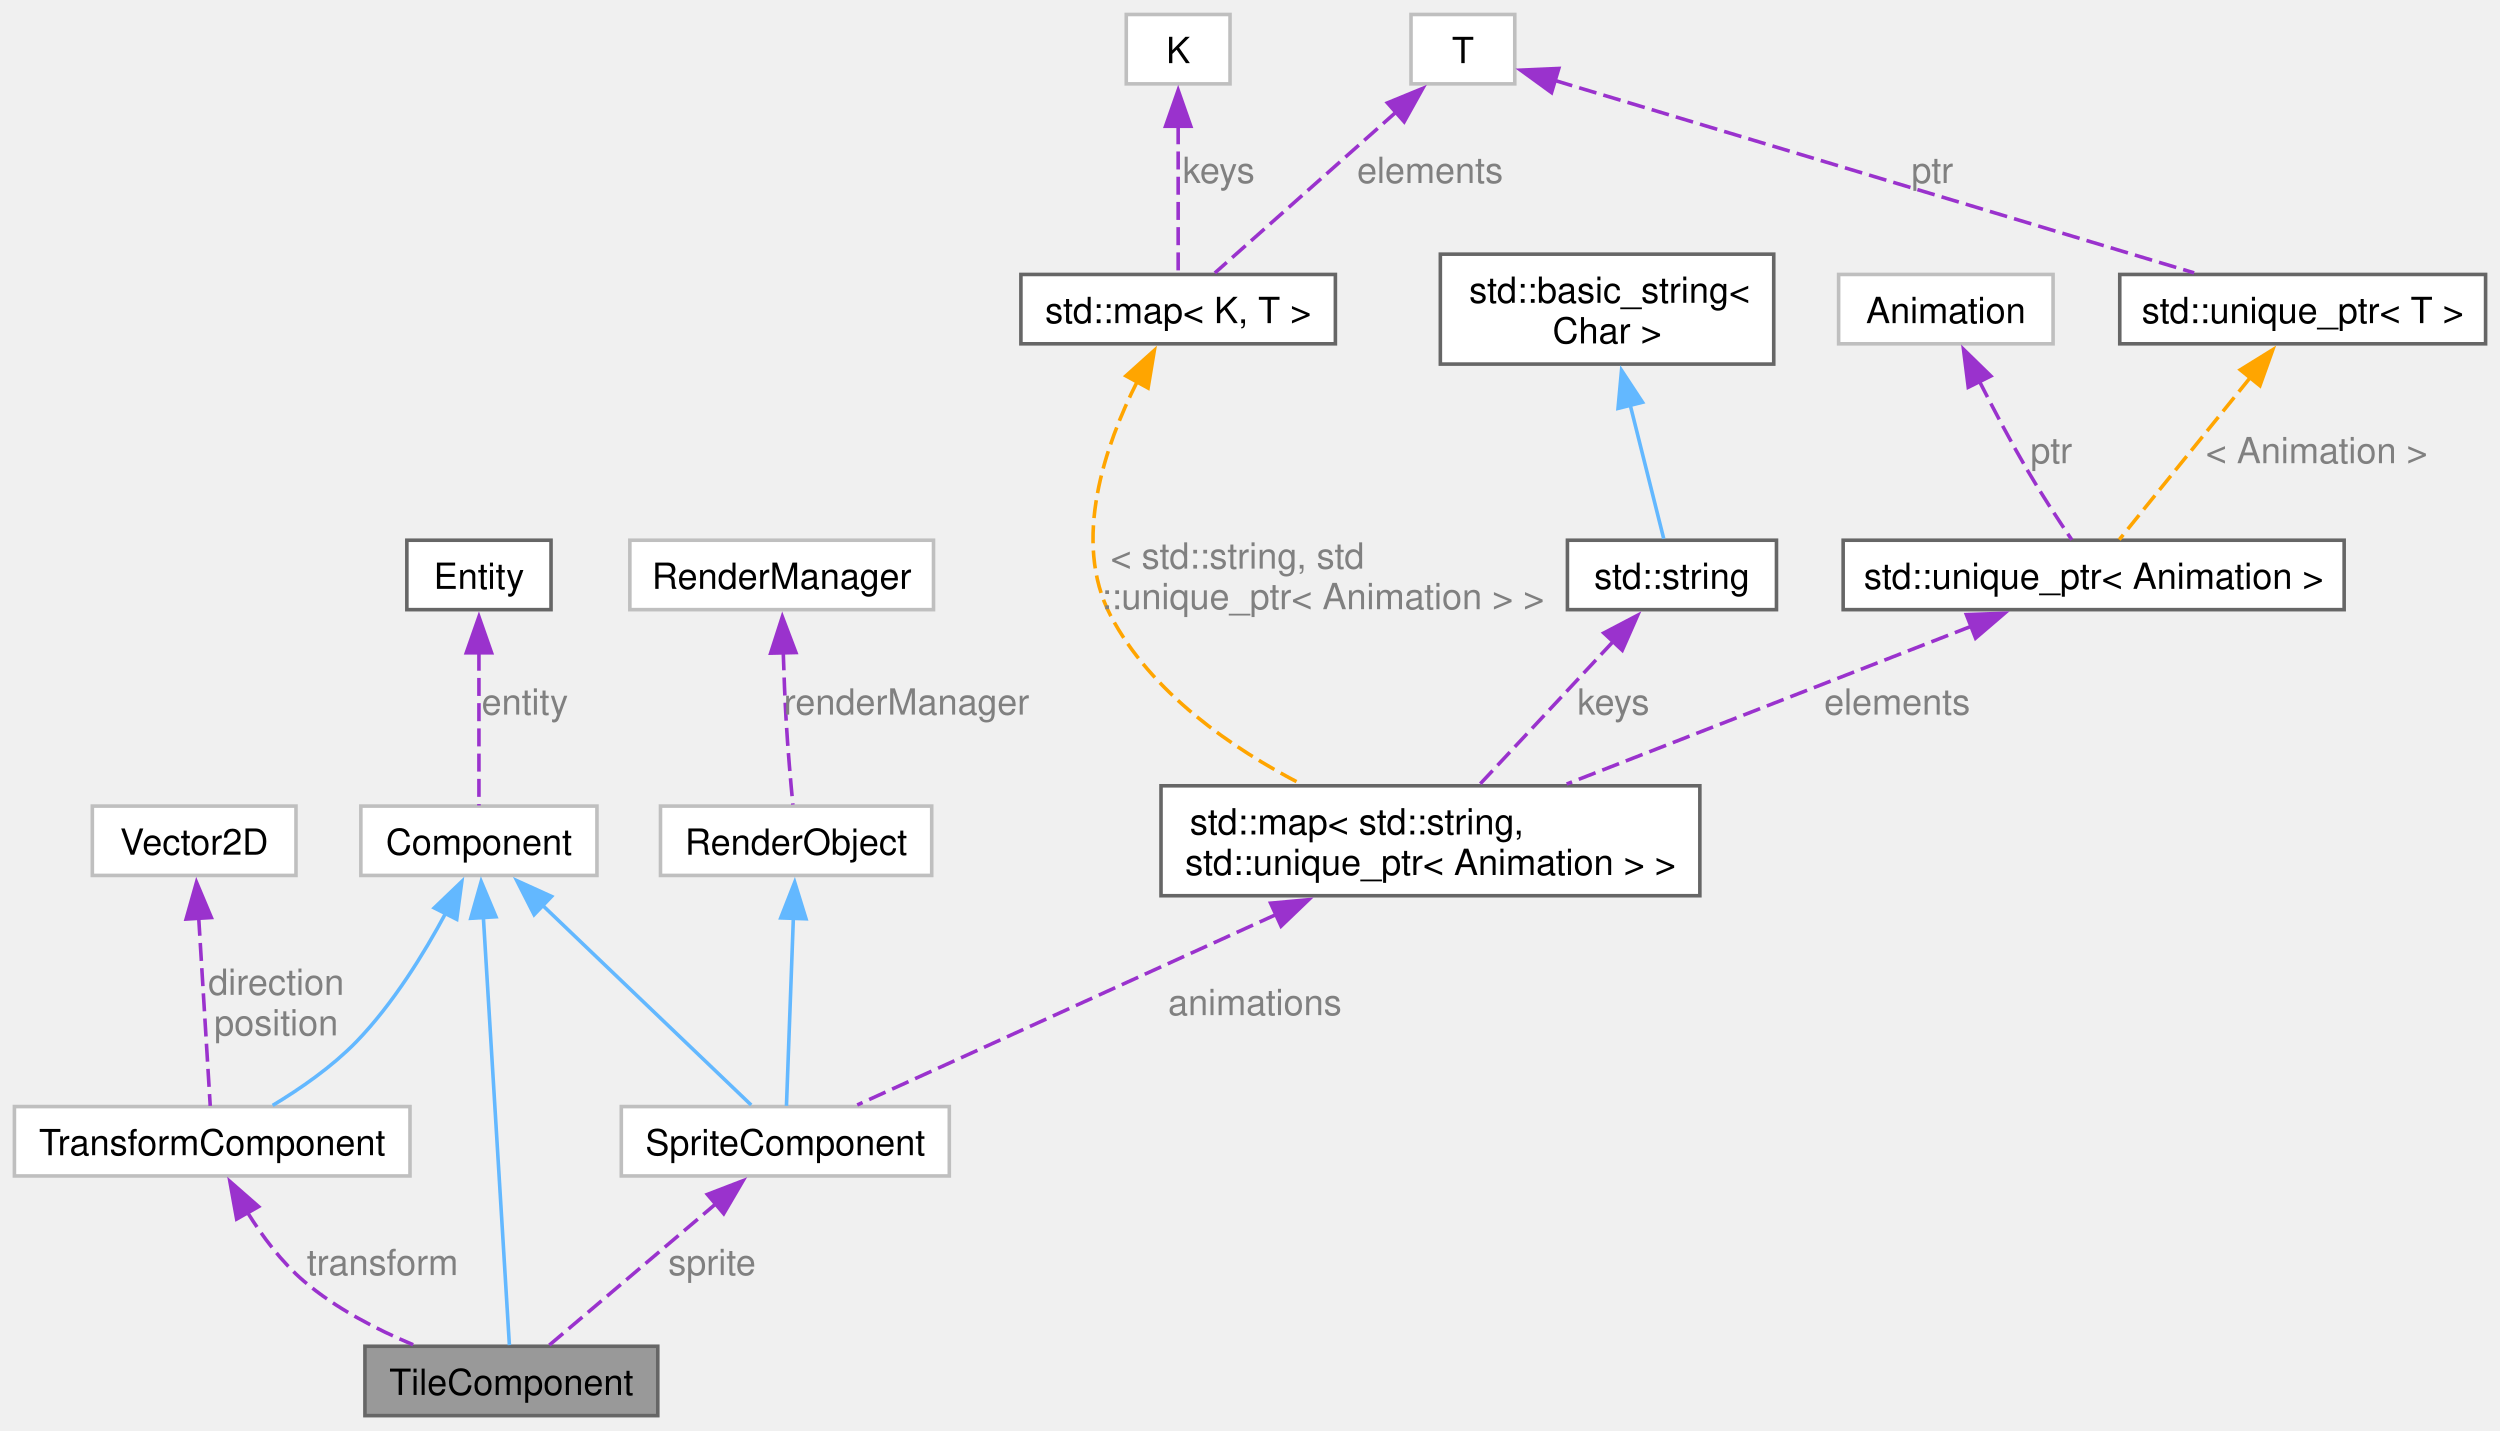
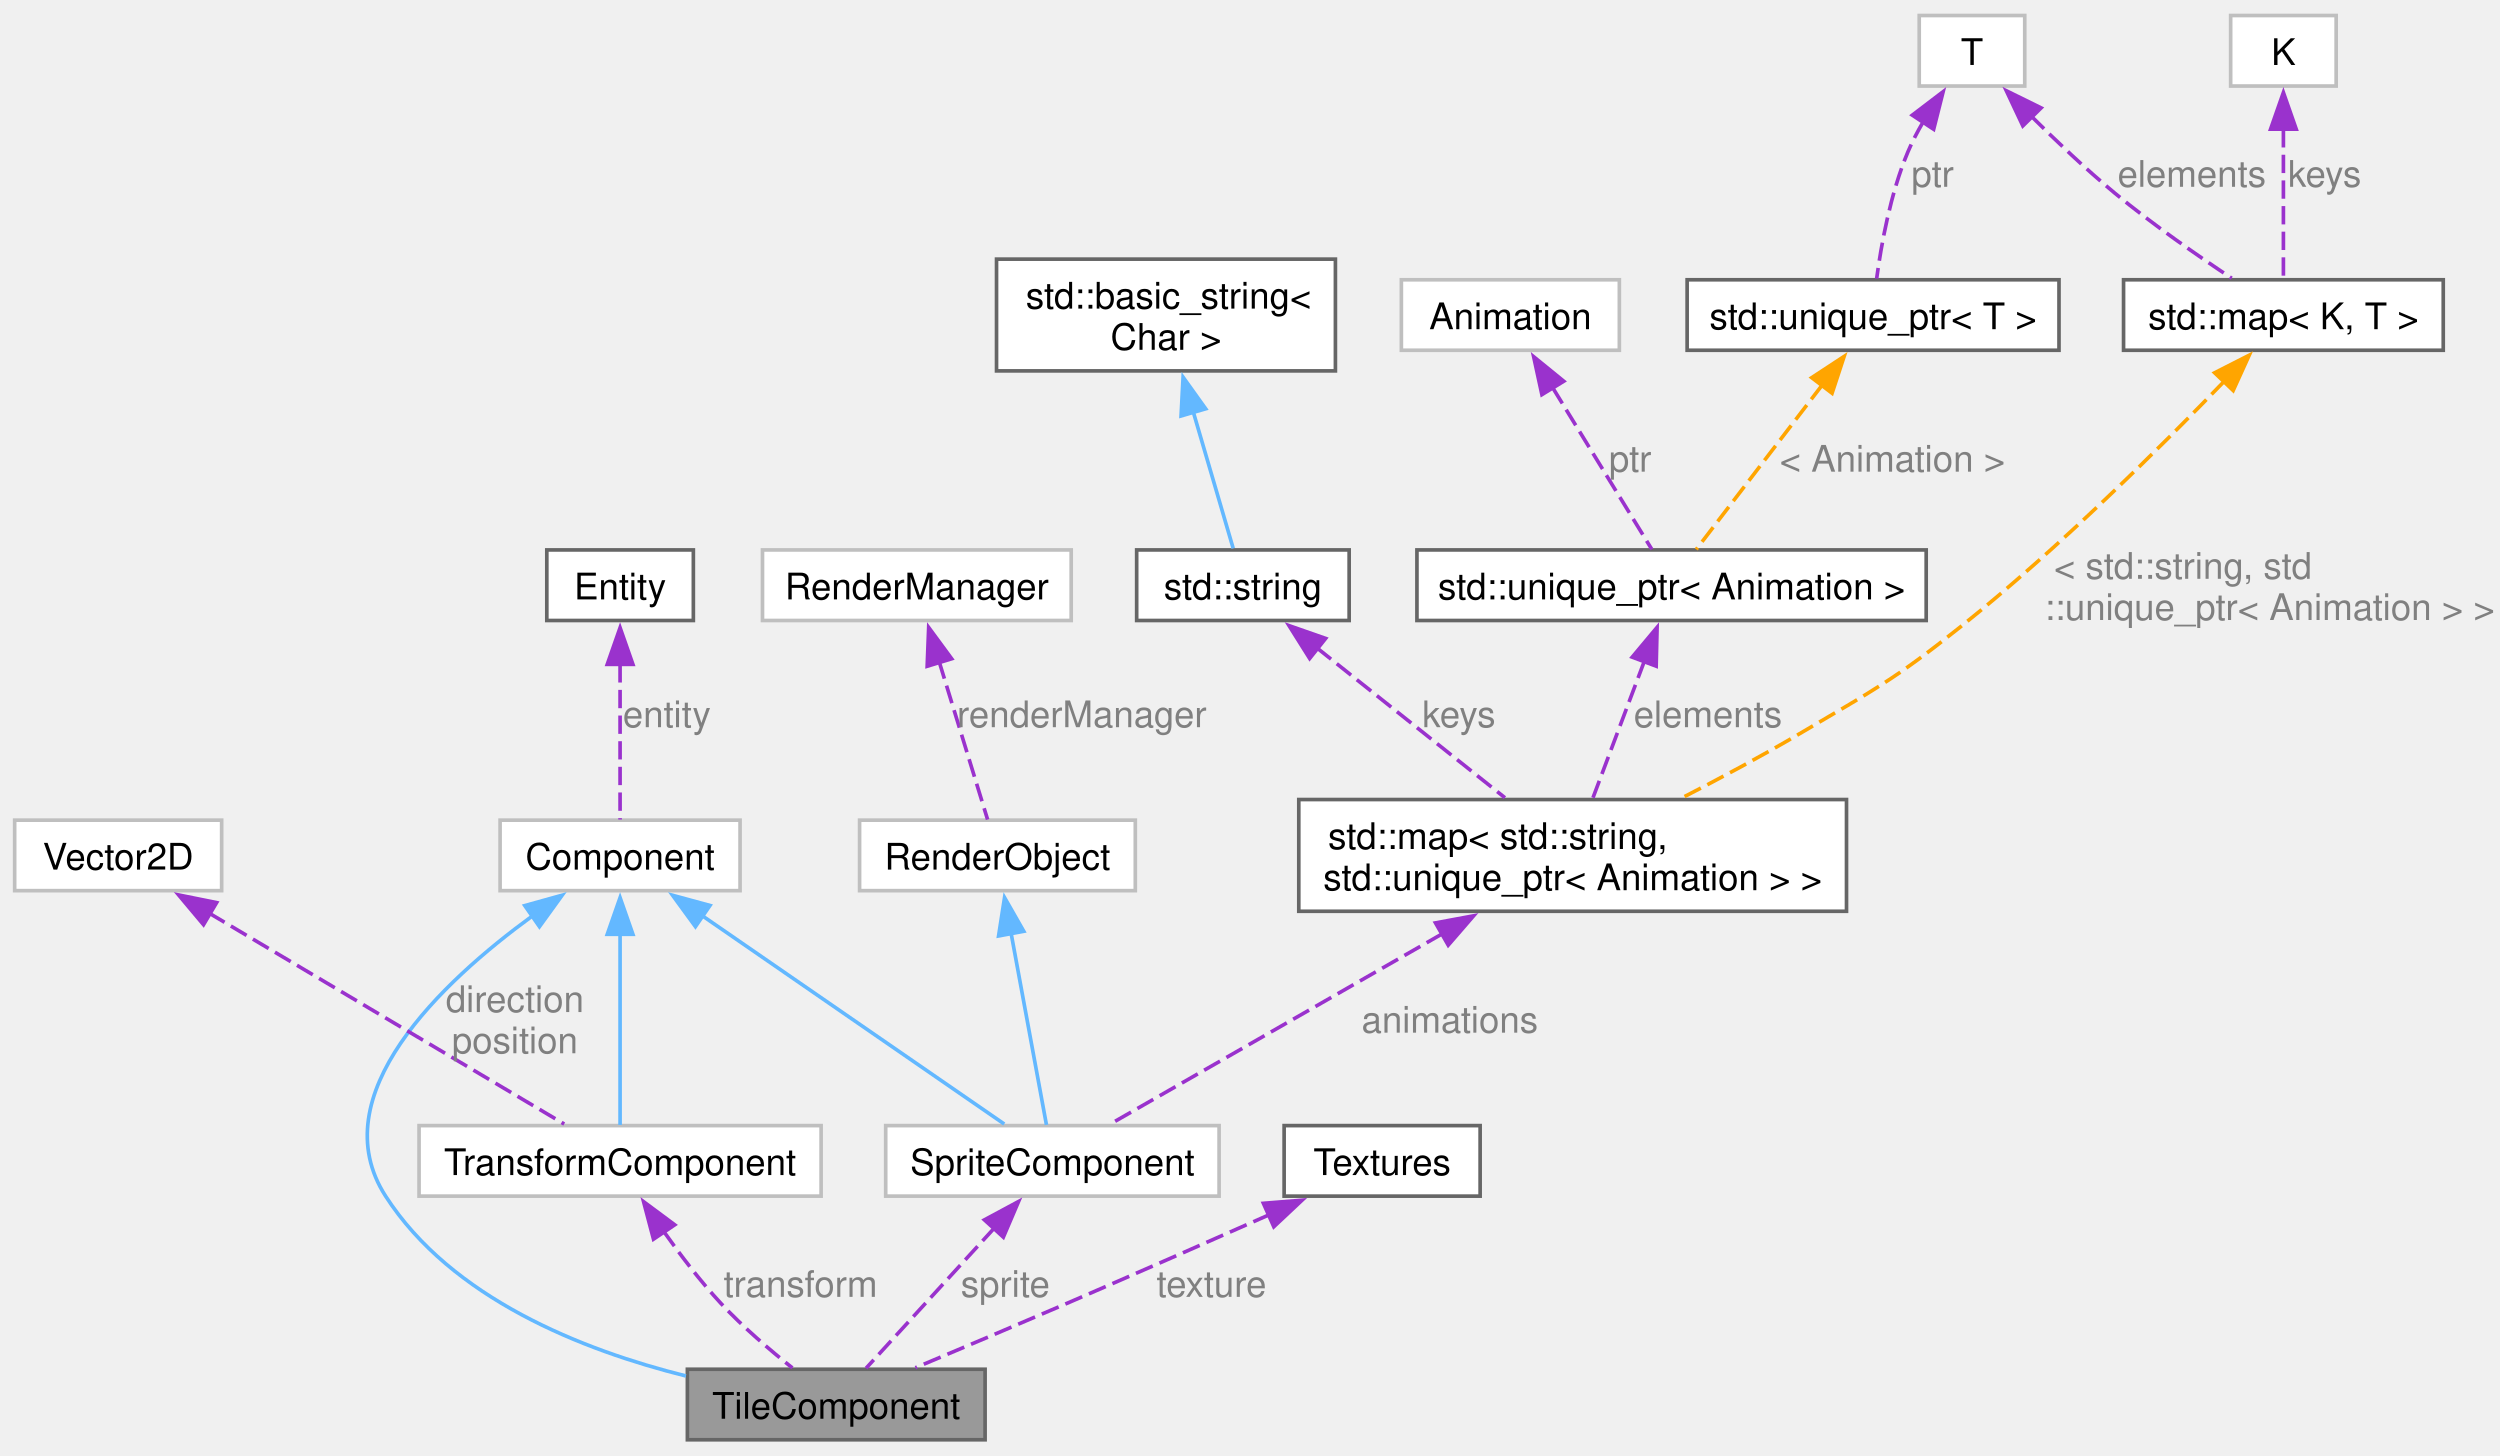
- <svg xmlns="http://www.w3.org/2000/svg" xmlns:xlink="http://www.w3.org/1999/xlink" width="694pt" height="397pt" viewBox="0.00 0.00 693.62 396.75">
+ <svg xmlns="http://www.w3.org/2000/svg" xmlns:xlink="http://www.w3.org/1999/xlink" width="682pt" height="397pt" viewBox="0.00 0.00 682.37 396.75">
  <g id="graph0" class="graph" transform="scale(1 1) rotate(0) translate(4 392.75)">
    <g id="Node000001" class="node">
      <g id="a_Node000001">
        <a xlink:title=" ">
-           <polygon fill="#999999" stroke="#666666" points="178.5,-19.25 97.25,-19.25 97.25,0 178.5,0 178.5,-19.25" />
-           <text text-anchor="middle" x="137.88" y="-5.75" font-family="Helvetica,sans-Serif" font-size="10.00">TileComponent</text>
+           <polygon fill="#999999" stroke="#666666" points="264.88,-19.25 183.62,-19.25 183.62,0 264.88,0 264.88,-19.25" />
+           <text text-anchor="middle" x="224.25" y="-5.75" font-family="Helvetica,sans-Serif" font-size="10.00">TileComponent</text>
        </a>
      </g>
    </g>
    <g id="Node000002" class="node">
      <g id="a_Node000002">
        <a xlink:href="classComponent.html" target="_top" xlink:title=" ">
-           <polygon fill="white" stroke="#bfbfbf" points="161.62,-169.12 96.12,-169.12 96.12,-149.88 161.62,-149.88 161.62,-169.12" />
-           <text text-anchor="middle" x="128.88" y="-155.62" font-family="Helvetica,sans-Serif" font-size="10.00">Component</text>
+           <polygon fill="white" stroke="#bfbfbf" points="198,-169.12 132.5,-169.12 132.5,-149.88 198,-149.88 198,-169.12" />
+           <text text-anchor="middle" x="165.25" y="-155.62" font-family="Helvetica,sans-Serif" font-size="10.00">Component</text>
        </a>
      </g>
    </g>
    <g id="edge1_Node000001_Node000002" class="edge">
      <g id="a_edge1_Node000001_Node000002">
        <a xlink:title=" ">
-           <path fill="none" stroke="#63b8ff" d="M130.09,-138.52C132.07,-106 135.91,-42.9 137.33,-19.57" />
-           <polygon fill="#63b8ff" stroke="#63b8ff" points="126.62,-137.99 129.5,-148.18 133.6,-138.41 126.62,-137.99" />
+           <path fill="none" stroke="#63b8ff" d="M141.37,-143.02C116.54,-124.92 83.58,-93.94 101.25,-66.5 119.22,-38.6 154.9,-24.47 183.23,-17.41" />
+           <polygon fill="#63b8ff" stroke="#63b8ff" points="139.24,-145.8 149.45,-148.64 143.24,-140.05 139.24,-145.8" />
        </a>
      </g>
    </g>
    <g id="Node000004" class="node">
      <g id="a_Node000004">
        <a xlink:href="classTransformComponent.html" target="_top" xlink:title=" ">
-           <polygon fill="white" stroke="#bfbfbf" points="109.75,-85.75 0,-85.75 0,-66.5 109.75,-66.5 109.75,-85.75" />
-           <text text-anchor="middle" x="54.88" y="-72.25" font-family="Helvetica,sans-Serif" font-size="10.00">TransformComponent</text>
+           <polygon fill="white" stroke="#bfbfbf" points="220.12,-85.75 110.38,-85.75 110.38,-66.5 220.12,-66.5 220.12,-85.75" />
+           <text text-anchor="middle" x="165.25" y="-72.25" font-family="Helvetica,sans-Serif" font-size="10.00">TransformComponent</text>
        </a>
      </g>
    </g>
    <g id="edge4_Node000004_Node000002" class="edge">
      <g id="a_edge4_Node000004_Node000002">
        <a xlink:title=" ">
-           <path fill="none" stroke="#63b8ff" d="M119.7,-139.49C113.67,-128.26 105.04,-114.24 94.88,-103.75 88.14,-96.8 79.3,-90.68 71.64,-86.07" />
-           <polygon fill="#63b8ff" stroke="#63b8ff" points="116.48,-140.87 124.13,-148.2 122.72,-137.7 116.48,-140.87" />
+           <path fill="none" stroke="#63b8ff" d="M165.25,-138.13C165.25,-121.35 165.25,-98.35 165.25,-85.94" />
+           <polygon fill="#63b8ff" stroke="#63b8ff" points="161.75,-137.97 165.25,-147.97 168.75,-137.97 161.75,-137.97" />
        </a>
      </g>
    </g>
    <g id="Node000006" class="node">
      <g id="a_Node000006">
        <a xlink:href="classSpriteComponent.html" target="_top" xlink:title=" ">
-           <polygon fill="white" stroke="#bfbfbf" points="259.38,-85.75 168.38,-85.75 168.38,-66.5 259.38,-66.5 259.38,-85.75" />
-           <text text-anchor="middle" x="213.88" y="-72.25" font-family="Helvetica,sans-Serif" font-size="10.00">SpriteComponent</text>
+           <polygon fill="white" stroke="#bfbfbf" points="328.75,-85.75 237.75,-85.75 237.75,-66.5 328.75,-66.5 328.75,-85.75" />
+           <text text-anchor="middle" x="283.25" y="-72.25" font-family="Helvetica,sans-Serif" font-size="10.00">SpriteComponent</text>
        </a>
      </g>
    </g>
    <g id="edge7_Node000006_Node000002" class="edge">
      <g id="a_edge7_Node000006_Node000002">
        <a xlink:title=" ">
-           <path fill="none" stroke="#63b8ff" d="M146.59,-141.54C164.18,-124.7 190.47,-99.53 204.41,-86.18" />
-           <polygon fill="#63b8ff" stroke="#63b8ff" points="144.19,-138.99 139.39,-148.43 149.03,-144.05 144.19,-138.99" />
+           <path fill="none" stroke="#63b8ff" d="M187.53,-143.14C211.9,-126.33 250.14,-99.96 270.11,-86.18" />
+           <polygon fill="#63b8ff" stroke="#63b8ff" points="185.82,-140.06 179.57,-148.62 189.79,-145.83 185.82,-140.06" />
        </a>
      </g>
    </g>
    <g id="Node000003" class="node">
      <g id="a_Node000003">
        <a xlink:href="classEntity.html" target="_top" xlink:title="Main class for any object in game, stores associations, labeling and components.">
-           <polygon fill="white" stroke="#666666" points="148.88,-242.88 108.88,-242.88 108.88,-223.62 148.88,-223.62 148.88,-242.88" />
-           <text text-anchor="middle" x="128.88" y="-229.38" font-family="Helvetica,sans-Serif" font-size="10.00">Entity</text>
+           <polygon fill="white" stroke="#666666" points="185.25,-242.88 145.25,-242.88 145.25,-223.62 185.25,-223.62 185.25,-242.88" />
+           <text text-anchor="middle" x="165.25" y="-229.38" font-family="Helvetica,sans-Serif" font-size="10.00">Entity</text>
        </a>
      </g>
    </g>
    <g id="edge2_Node000002_Node000003" class="edge">
      <g id="a_edge2_Node000002_Node000003">
        <a xlink:title=" ">
-           <path fill="none" stroke="#9a32cd" stroke-dasharray="5,2" d="M128.88,-211.68C128.88,-197.65 128.88,-179.78 128.88,-169.29" />
-           <polygon fill="#9a32cd" stroke="#9a32cd" points="125.38,-211.65 128.88,-221.65 132.38,-211.65 125.38,-211.65" />
-         </a>
-       </g>
-       <text text-anchor="middle" x="141.62" y="-194.5" font-family="Helvetica,sans-Serif" font-size="10.00" fill="grey"> entity</text>
+           <path fill="none" stroke="#9a32cd" stroke-dasharray="5,2" d="M165.25,-211.68C165.25,-197.65 165.25,-179.78 165.25,-169.29" />
+           <polygon fill="#9a32cd" stroke="#9a32cd" points="161.75,-211.65 165.25,-221.65 168.75,-211.65 161.75,-211.65" />
+         </a>
+       </g>
+       <text text-anchor="middle" x="178" y="-194.5" font-family="Helvetica,sans-Serif" font-size="10.00" fill="grey"> entity</text>
    </g>
    <g id="edge3_Node000001_Node000004" class="edge">
      <g id="a_edge3_Node000001_Node000004">
        <a xlink:title=" ">
-           <path fill="none" stroke="#9a32cd" stroke-dasharray="5,2" d="M64.57,-56.52C68.75,-49.81 74.12,-42.58 80.38,-37.25 89.17,-29.76 100.42,-23.93 110.63,-19.67" />
-           <polygon fill="#9a32cd" stroke="#9a32cd" points="61.66,-54.55 59.78,-64.98 67.75,-58 61.66,-54.55" />
-         </a>
-       </g>
-       <text text-anchor="middle" x="102.12" y="-39" font-family="Helvetica,sans-Serif" font-size="10.00" fill="grey"> transform</text>
+           <path fill="none" stroke="#9a32cd" stroke-dasharray="5,2" d="M177.13,-56.91C181.7,-50.44 187.16,-43.27 192.75,-37.25 198.7,-30.85 206.13,-24.5 212.28,-19.61" />
+           <polygon fill="#9a32cd" stroke="#9a32cd" points="174.37,-54.75 171.66,-64.99 180.17,-58.67 174.37,-54.75" />
+         </a>
+       </g>
+       <text text-anchor="middle" x="214.5" y="-39" font-family="Helvetica,sans-Serif" font-size="10.00" fill="grey"> transform</text>
    </g>
    <g id="Node000005" class="node">
      <g id="a_Node000005">
        <a xlink:href="classVector2D.html" target="_top" xlink:title=" ">
-           <polygon fill="white" stroke="#bfbfbf" points="78.12,-169.12 21.62,-169.12 21.62,-149.88 78.12,-149.88 78.12,-169.12" />
-           <text text-anchor="middle" x="49.88" y="-155.62" font-family="Helvetica,sans-Serif" font-size="10.00">Vector2D</text>
+           <polygon fill="white" stroke="#bfbfbf" points="56.5,-169.12 0,-169.12 0,-149.88 56.5,-149.88 56.5,-169.12" />
+           <text text-anchor="middle" x="28.25" y="-155.62" font-family="Helvetica,sans-Serif" font-size="10.00">Vector2D</text>
        </a>
      </g>
    </g>
    <g id="edge5_Node000004_Node000005" class="edge">
      <g id="a_edge5_Node000004_Node000005">
        <a xlink:title=" ">
-           <path fill="none" stroke="#9a32cd" stroke-dasharray="5,2" d="M51.13,-138.13C52.16,-121.35 53.57,-98.35 54.33,-85.94" />
-           <polygon fill="#9a32cd" stroke="#9a32cd" points="47.64,-137.77 50.52,-147.97 54.63,-138.2 47.64,-137.77" />
-         </a>
-       </g>
-       <text text-anchor="middle" x="72.62" y="-116.75" font-family="Helvetica,sans-Serif" font-size="10.00" fill="grey"> direction</text>
-       <text text-anchor="middle" x="72.62" y="-105.5" font-family="Helvetica,sans-Serif" font-size="10.00" fill="grey">position</text>
+           <path fill="none" stroke="#9a32cd" stroke-dasharray="5,2" d="M52.99,-143.8C81.22,-127.04 126.5,-100.14 150,-86.18" />
+           <polygon fill="#9a32cd" stroke="#9a32cd" points="51.55,-140.59 44.74,-148.71 55.12,-146.61 51.55,-140.59" />
+         </a>
+       </g>
+       <text text-anchor="middle" x="136.53" y="-116.75" font-family="Helvetica,sans-Serif" font-size="10.00" fill="grey"> direction</text>
+       <text text-anchor="middle" x="136.53" y="-105.5" font-family="Helvetica,sans-Serif" font-size="10.00" fill="grey">position</text>
    </g>
    <g id="edge6_Node000001_Node000006" class="edge">
      <g id="a_edge6_Node000001_Node000006">
        <a xlink:title=" ">
-           <path fill="none" stroke="#9a32cd" stroke-dasharray="5,2" d="M194.92,-59.04C180.2,-46.55 160.34,-29.69 148.35,-19.52" />
-           <polygon fill="#9a32cd" stroke="#9a32cd" points="192.26,-61.38 202.15,-65.18 196.79,-56.04 192.26,-61.38" />
-         </a>
-       </g>
-       <text text-anchor="middle" x="193.55" y="-39" font-family="Helvetica,sans-Serif" font-size="10.00" fill="grey"> sprite</text>
+           <path fill="none" stroke="#9a32cd" stroke-dasharray="5,2" d="M267.56,-57.97C256.24,-45.6 241.42,-29.4 232.38,-19.52" />
+           <polygon fill="#9a32cd" stroke="#9a32cd" points="264.69,-60.02 274.02,-65.04 269.86,-55.3 264.69,-60.02" />
+         </a>
+       </g>
+       <text text-anchor="middle" x="270.41" y="-39" font-family="Helvetica,sans-Serif" font-size="10.00" fill="grey"> sprite</text>
    </g>
    <g id="Node000007" class="node">
      <g id="a_Node000007">
        <a xlink:href="classRenderObject.html" target="_top" xlink:title=" ">
-           <polygon fill="white" stroke="#bfbfbf" points="254.5,-169.12 179.25,-169.12 179.25,-149.88 254.5,-149.88 254.5,-169.12" />
-           <text text-anchor="middle" x="216.88" y="-155.62" font-family="Helvetica,sans-Serif" font-size="10.00">RenderObject</text>
+           <polygon fill="white" stroke="#bfbfbf" points="305.88,-169.12 230.62,-169.12 230.62,-149.88 305.88,-149.88 305.88,-169.12" />
+           <text text-anchor="middle" x="268.25" y="-155.62" font-family="Helvetica,sans-Serif" font-size="10.00">RenderObject</text>
        </a>
      </g>
    </g>
    <g id="edge8_Node000006_Node000007" class="edge">
      <g id="a_edge8_Node000006_Node000007">
        <a xlink:title=" ">
-           <path fill="none" stroke="#63b8ff" d="M216.12,-138.13C215.51,-121.35 214.66,-98.35 214.2,-85.94" />
-           <polygon fill="#63b8ff" stroke="#63b8ff" points="212.62,-138.1 216.49,-147.97 219.62,-137.85 212.62,-138.1" />
+           <path fill="none" stroke="#63b8ff" d="M271.91,-138.62C275.02,-121.8 279.31,-98.47 281.63,-85.94" />
+           <polygon fill="#63b8ff" stroke="#63b8ff" points="268.56,-137.52 270.19,-147.99 275.44,-138.79 268.56,-137.52" />
        </a>
      </g>
    </g>
    <g id="Node000008" class="node">
      <g id="a_Node000008">
        <a xlink:href="classRenderManager.html" target="_top" xlink:title=" ">
-           <polygon fill="white" stroke="#bfbfbf" points="255,-242.88 170.75,-242.88 170.75,-223.62 255,-223.62 255,-242.88" />
-           <text text-anchor="middle" x="212.88" y="-229.38" font-family="Helvetica,sans-Serif" font-size="10.00">RenderManager</text>
+           <polygon fill="white" stroke="#bfbfbf" points="288.38,-242.88 204.12,-242.88 204.12,-223.62 288.38,-223.62 288.38,-242.88" />
+           <text text-anchor="middle" x="246.25" y="-229.38" font-family="Helvetica,sans-Serif" font-size="10.00">RenderManager</text>
        </a>
      </g>
    </g>
    <g id="edge9_Node000007_Node000008" class="edge">
      <g id="a_edge9_Node000007_Node000008">
        <a xlink:title=" ">
-           <path fill="none" stroke="#9a32cd" stroke-dasharray="5,2" d="M213.31,-211.79C213.5,-205.66 213.76,-198.93 214.12,-192.75 214.58,-184.9 215.36,-175.99 215.98,-169.53" />
-           <polygon fill="#9a32cd" stroke="#9a32cd" points="209.82,-211.55 213.06,-221.63 216.82,-211.72 209.82,-211.55" />
-         </a>
-       </g>
-       <text text-anchor="middle" x="247.5" y="-194.5" font-family="Helvetica,sans-Serif" font-size="10.00" fill="grey"> renderManager</text>
+           <path fill="none" stroke="#9a32cd" stroke-dasharray="5,2" d="M252.3,-212.53C256.63,-198.38 262.27,-179.99 265.56,-169.29" />
+           <polygon fill="#9a32cd" stroke="#9a32cd" points="249.07,-211.13 249.48,-221.72 255.76,-213.18 249.07,-211.13" />
+         </a>
+       </g>
+       <text text-anchor="middle" x="291.28" y="-194.5" font-family="Helvetica,sans-Serif" font-size="10.00" fill="grey"> renderManager</text>
    </g>
    <g id="Node000009" class="node">
      <g id="a_Node000009">
        <a xlink:title=" ">
-           <polygon fill="white" stroke="#666666" points="467.62,-174.75 318.12,-174.75 318.12,-144.25 467.62,-144.25 467.62,-174.75" />
-           <text text-anchor="start" x="326.12" y="-161.25" font-family="Helvetica,sans-Serif" font-size="10.00">std::map&lt; std::string,</text>
-           <text text-anchor="middle" x="392.88" y="-150" font-family="Helvetica,sans-Serif" font-size="10.00"> std::unique_ptr&lt; Animation &gt; &gt;</text>
+           <polygon fill="white" stroke="#666666" points="500,-174.75 350.5,-174.75 350.5,-144.25 500,-144.25 500,-174.75" />
+           <text text-anchor="start" x="358.5" y="-161.25" font-family="Helvetica,sans-Serif" font-size="10.00">std::map&lt; std::string,</text>
+           <text text-anchor="middle" x="425.25" y="-150" font-family="Helvetica,sans-Serif" font-size="10.00"> std::unique_ptr&lt; Animation &gt; &gt;</text>
        </a>
      </g>
    </g>
    <g id="edge10_Node000006_Node000009" class="edge">
      <g id="a_edge10_Node000006_Node000009">
        <a xlink:title=" ">
-           <path fill="none" stroke="#9a32cd" stroke-dasharray="5,2" d="M350.02,-139.02C313.2,-122.28 261.77,-98.9 233.84,-86.2" />
-           <polygon fill="#9a32cd" stroke="#9a32cd" points="348.53,-142.18 359.08,-143.14 351.43,-135.81 348.53,-142.18" />
-         </a>
-       </g>
-       <text text-anchor="middle" x="344.16" y="-111.12" font-family="Helvetica,sans-Serif" font-size="10.00" fill="grey"> animations</text>
+           <path fill="none" stroke="#9a32cd" stroke-dasharray="5,2" d="M389.74,-138.15C360.65,-121.48 320.86,-98.68 299.09,-86.2" />
+           <polygon fill="#9a32cd" stroke="#9a32cd" points="387.81,-141.08 398.22,-143.01 391.29,-135 387.81,-141.08" />
+         </a>
+       </g>
+       <text text-anchor="middle" x="391.72" y="-111.12" font-family="Helvetica,sans-Serif" font-size="10.00" fill="grey"> animations</text>
    </g>
    <g id="Node000010" class="node">
      <g id="a_Node000010">
        <a xlink:title=" ">
-           <polygon fill="white" stroke="#666666" points="488.88,-242.88 430.88,-242.88 430.88,-223.62 488.88,-223.62 488.88,-242.88" />
-           <text text-anchor="middle" x="459.88" y="-229.38" font-family="Helvetica,sans-Serif" font-size="10.00">std::string</text>
+           <polygon fill="white" stroke="#666666" points="364.25,-242.88 306.25,-242.88 306.25,-223.62 364.25,-223.62 364.25,-242.88" />
+           <text text-anchor="middle" x="335.25" y="-229.38" font-family="Helvetica,sans-Serif" font-size="10.00">std::string</text>
        </a>
      </g>
    </g>
    <g id="edge11_Node000009_Node000010" class="edge">
      <g id="a_edge11_Node000009_Node000010">
        <a xlink:title=" ">
-           <path fill="none" stroke="#9a32cd" stroke-dasharray="5,2" d="M443.57,-214.78C432.25,-202.67 417.35,-186.71 406.64,-175.24" />
-           <polygon fill="#9a32cd" stroke="#9a32cd" points="440.97,-217.14 450.36,-222.06 446.09,-212.36 440.97,-217.14" />
-         </a>
-       </g>
-       <text text-anchor="middle" x="443.63" y="-194.5" font-family="Helvetica,sans-Serif" font-size="10.00" fill="grey"> keys</text>
+           <path fill="none" stroke="#9a32cd" stroke-dasharray="5,2" d="M355.39,-216.19C370.78,-203.93 391.81,-187.16 406.77,-175.24" />
+           <polygon fill="#9a32cd" stroke="#9a32cd" points="353.47,-213.25 347.83,-222.22 357.83,-218.72 353.47,-213.25" />
+         </a>
+       </g>
+       <text text-anchor="middle" x="394.2" y="-194.5" font-family="Helvetica,sans-Serif" font-size="10.00" fill="grey"> keys</text>
    </g>
    <g id="Node000011" class="node">
      <g id="a_Node000011">
        <a xlink:title=" ">
-           <polygon fill="white" stroke="#666666" points="488.12,-322.25 395.62,-322.25 395.62,-291.75 488.12,-291.75 488.12,-322.25" />
-           <text text-anchor="start" x="403.62" y="-308.75" font-family="Helvetica,sans-Serif" font-size="10.00">std::basic_string&lt;</text>
-           <text text-anchor="middle" x="441.88" y="-297.5" font-family="Helvetica,sans-Serif" font-size="10.00"> Char &gt;</text>
+           <polygon fill="white" stroke="#666666" points="360.5,-322.25 268,-322.25 268,-291.75 360.5,-291.75 360.5,-322.25" />
+           <text text-anchor="start" x="276" y="-308.75" font-family="Helvetica,sans-Serif" font-size="10.00">std::basic_string&lt;</text>
+           <text text-anchor="middle" x="314.25" y="-297.5" font-family="Helvetica,sans-Serif" font-size="10.00"> Char &gt;</text>
        </a>
      </g>
    </g>
    <g id="edge12_Node000010_Node000011" class="edge">
      <g id="a_edge12_Node000010_Node000011">
        <a xlink:title=" ">
-           <path fill="none" stroke="#63b8ff" d="M448.3,-280.37C451.55,-267.44 455.28,-252.58 457.6,-243.3" />
-           <polygon fill="#63b8ff" stroke="#63b8ff" points="444.92,-279.46 445.89,-290.01 451.71,-281.16 444.92,-279.46" />
+           <path fill="none" stroke="#63b8ff" d="M321.64,-280.76C325.45,-267.75 329.86,-252.68 332.6,-243.3" />
+           <polygon fill="#63b8ff" stroke="#63b8ff" points="318.37,-279.45 318.92,-290.03 325.09,-281.41 318.37,-279.45" />
        </a>
      </g>
    </g>
    <g id="Node000012" class="node">
      <g id="a_Node000012">
        <a xlink:title=" ">
-           <polygon fill="white" stroke="#666666" points="646.38,-242.88 507.38,-242.88 507.38,-223.62 646.38,-223.62 646.38,-242.88" />
-           <text text-anchor="middle" x="576.88" y="-229.38" font-family="Helvetica,sans-Serif" font-size="10.00">std::unique_ptr&lt; Animation &gt;</text>
+           <polygon fill="white" stroke="#666666" points="521.75,-242.88 382.75,-242.88 382.75,-223.62 521.75,-223.62 521.75,-242.88" />
+           <text text-anchor="middle" x="452.25" y="-229.38" font-family="Helvetica,sans-Serif" font-size="10.00">std::unique_ptr&lt; Animation &gt;</text>
        </a>
      </g>
    </g>
    <g id="edge13_Node000009_Node000012" class="edge">
      <g id="a_edge13_Node000009_Node000012">
        <a xlink:title=" ">
-           <path fill="none" stroke="#9a32cd" stroke-dasharray="5,2" d="M543.03,-219.05C511.22,-206.65 463.7,-188.12 430.67,-175.24" />
-           <polygon fill="#9a32cd" stroke="#9a32cd" points="541.57,-222.24 552.16,-222.61 544.12,-215.72 541.57,-222.24" />
-         </a>
-       </g>
-       <text text-anchor="middle" x="522.36" y="-194.5" font-family="Helvetica,sans-Serif" font-size="10.00" fill="grey"> elements</text>
+           <path fill="none" stroke="#9a32cd" stroke-dasharray="5,2" d="M444.86,-212.61C440.42,-200.81 434.86,-186.04 430.8,-175.24" />
+           <polygon fill="#9a32cd" stroke="#9a32cd" points="441.5,-213.62 448.3,-221.75 448.05,-211.15 441.5,-213.62" />
+         </a>
+       </g>
+       <text text-anchor="middle" x="462.17" y="-194.5" font-family="Helvetica,sans-Serif" font-size="10.00" fill="grey"> elements</text>
    </g>
    <g id="Node000013" class="node">
      <g id="a_Node000013">
        <a xlink:href="structAnimation.html" target="_top" xlink:title=" ">
-           <polygon fill="white" stroke="#bfbfbf" points="565.62,-316.62 506.12,-316.62 506.12,-297.38 565.62,-297.38 565.62,-316.62" />
-           <text text-anchor="middle" x="535.88" y="-303.12" font-family="Helvetica,sans-Serif" font-size="10.00">Animation</text>
+           <polygon fill="white" stroke="#bfbfbf" points="438,-316.62 378.5,-316.62 378.5,-297.38 438,-297.38 438,-316.62" />
+           <text text-anchor="middle" x="408.25" y="-303.12" font-family="Helvetica,sans-Serif" font-size="10.00">Animation</text>
        </a>
      </g>
    </g>
    <g id="edge14_Node000012_Node000013" class="edge">
      <g id="a_edge14_Node000012_Node000013">
        <a xlink:title=" ">
-           <path fill="none" stroke="#9a32cd" stroke-dasharray="5,2" d="M545.15,-287.04C549.06,-279.33 553.77,-270.39 558.38,-262.5 562.28,-255.82 567.07,-248.52 570.81,-243.01" />
-           <polygon fill="#9a32cd" stroke="#9a32cd" points="542.09,-285.32 540.77,-295.84 548.36,-288.44 542.09,-285.32" />
-         </a>
-       </g>
-       <text text-anchor="middle" x="565.12" y="-264.25" font-family="Helvetica,sans-Serif" font-size="10.00" fill="grey"> ptr</text>
+           <path fill="none" stroke="#9a32cd" stroke-dasharray="5,2" d="M419.82,-287.13C428.57,-272.87 440.17,-253.95 446.86,-243.04" />
+           <polygon fill="#9a32cd" stroke="#9a32cd" points="416.86,-285.27 414.61,-295.62 422.83,-288.93 416.86,-285.27" />
+         </a>
+       </g>
+       <text text-anchor="middle" x="440.94" y="-264.25" font-family="Helvetica,sans-Serif" font-size="10.00" fill="grey"> ptr</text>
    </g>
    <g id="Node000014" class="node">
      <g id="a_Node000014">
        <a xlink:title=" ">
-           <polygon fill="white" stroke="#666666" points="685.62,-316.62 584.12,-316.62 584.12,-297.38 685.62,-297.38 685.62,-316.62" />
-           <text text-anchor="middle" x="634.88" y="-303.12" font-family="Helvetica,sans-Serif" font-size="10.00">std::unique_ptr&lt; T &gt;</text>
+           <polygon fill="white" stroke="#666666" points="558,-316.62 456.5,-316.62 456.5,-297.38 558,-297.38 558,-316.62" />
+           <text text-anchor="middle" x="507.25" y="-303.12" font-family="Helvetica,sans-Serif" font-size="10.00">std::unique_ptr&lt; T &gt;</text>
        </a>
      </g>
    </g>
    <g id="edge15_Node000012_Node000014" class="edge">
      <g id="a_edge15_Node000012_Node000014">
        <a xlink:title=" ">
-           <path fill="none" stroke="orange" stroke-dasharray="5,2" d="M620.29,-287.96C608.7,-273.62 592.98,-254.17 583.98,-243.04" />
-           <polygon fill="orange" stroke="orange" points="617.57,-290.16 626.58,-295.74 623.01,-285.76 617.57,-290.16" />
-         </a>
-       </g>
-       <text text-anchor="middle" x="638.74" y="-264.25" font-family="Helvetica,sans-Serif" font-size="10.00" fill="grey"> &lt; Animation &gt;</text>
+           <path fill="none" stroke="orange" stroke-dasharray="5,2" d="M493.42,-287.96C482.43,-273.62 467.52,-254.17 458.99,-243.04" />
+           <polygon fill="orange" stroke="orange" points="490.5,-289.9 499.36,-295.71 496.06,-285.65 490.5,-289.9" />
+         </a>
+       </g>
+       <text text-anchor="middle" x="512.52" y="-264.25" font-family="Helvetica,sans-Serif" font-size="10.00" fill="grey"> &lt; Animation &gt;</text>
    </g>
    <g id="Node000015" class="node">
      <g id="a_Node000015">
        <a xlink:title=" ">
-           <polygon fill="white" stroke="#bfbfbf" points="416.27,-388.75 387.48,-388.75 387.48,-369.5 416.27,-369.5 416.27,-388.75" />
-           <text text-anchor="middle" x="401.88" y="-375.25" font-family="Helvetica,sans-Serif" font-size="10.00">T</text>
+           <polygon fill="white" stroke="#bfbfbf" points="548.65,-388.75 519.85,-388.75 519.85,-369.5 548.65,-369.5 548.65,-388.75" />
+           <text text-anchor="middle" x="534.25" y="-375.25" font-family="Helvetica,sans-Serif" font-size="10.00">T</text>
        </a>
      </g>
    </g>
    <g id="edge16_Node000014_Node000015" class="edge">
      <g id="a_edge16_Node000014_Node000015">
        <a xlink:title=" ">
-           <path fill="none" stroke="#9a32cd" stroke-dasharray="5,2" d="M427.43,-370.43C470.77,-357.39 558.5,-330.99 604.76,-317.06" />
-           <polygon fill="#9a32cd" stroke="#9a32cd" points="426.47,-367.07 417.9,-373.3 428.48,-373.77 426.47,-367.07" />
-         </a>
-       </g>
-       <text text-anchor="middle" x="532.11" y="-342" font-family="Helvetica,sans-Serif" font-size="10.00" fill="grey"> ptr</text>
+           <path fill="none" stroke="#9a32cd" stroke-dasharray="5,2" d="M520.94,-359.73C519.37,-357.06 517.91,-354.27 516.75,-351.5 511.95,-340.1 509.44,-325.96 508.23,-316.95" />
+           <polygon fill="#9a32cd" stroke="#9a32cd" points="517.95,-361.55 526.38,-367.97 523.79,-357.69 517.95,-361.55" />
+         </a>
+       </g>
+       <text text-anchor="middle" x="523.5" y="-342" font-family="Helvetica,sans-Serif" font-size="10.00" fill="grey"> ptr</text>
    </g>
    <g id="Node000016" class="node">
      <g id="a_Node000016">
        <a xlink:title=" ">
-           <polygon fill="white" stroke="#666666" points="366.5,-316.62 279.25,-316.62 279.25,-297.38 366.5,-297.38 366.5,-316.62" />
-           <text text-anchor="middle" x="322.88" y="-303.12" font-family="Helvetica,sans-Serif" font-size="10.00">std::map&lt; K, T &gt;</text>
+           <polygon fill="white" stroke="#666666" points="662.88,-316.62 575.62,-316.62 575.62,-297.38 662.88,-297.38 662.88,-316.62" />
+           <text text-anchor="middle" x="619.25" y="-303.12" font-family="Helvetica,sans-Serif" font-size="10.00">std::map&lt; K, T &gt;</text>
        </a>
      </g>
    </g>
    <g id="edge19_Node000016_Node000015" class="edge">
      <g id="a_edge19_Node000016_Node000015">
        <a xlink:title=" ">
-           <path fill="none" stroke="#9a32cd" stroke-dasharray="5,2" d="M383.47,-361.79C367.76,-347.85 345.76,-328.32 333.05,-317.03" />
-           <polygon fill="#9a32cd" stroke="#9a32cd" points="380.94,-364.22 390.74,-368.24 385.58,-358.98 380.94,-364.22" />
-         </a>
-       </g>
-       <text text-anchor="middle" x="392.77" y="-342" font-family="Helvetica,sans-Serif" font-size="10.00" fill="grey"> elements</text>
+           <path fill="none" stroke="#9a32cd" stroke-dasharray="5,2" d="M550.35,-361.35C557.18,-354.54 565.38,-346.76 573.25,-340.25 583.47,-331.8 595.81,-323.22 605.14,-317.04" />
+           <polygon fill="#9a32cd" stroke="#9a32cd" points="548.13,-358.62 543.62,-368.21 553.12,-363.53 548.13,-358.62" />
+         </a>
+       </g>
+       <text text-anchor="middle" x="594.25" y="-342" font-family="Helvetica,sans-Serif" font-size="10.00" fill="grey"> elements</text>
    </g>
    <g id="edge17_Node000009_Node000016" class="edge">
      <g id="a_edge17_Node000009_Node000016">
        <a xlink:title=" ">
-           <path fill="none" stroke="orange" stroke-dasharray="5,2" d="M311.54,-286.94C302.61,-269.25 293.33,-242.62 304.12,-222 315.34,-200.58 337.79,-185.13 357.3,-175.07" />
-           <polygon fill="orange" stroke="orange" points="308.39,-288.48 316.27,-295.56 314.53,-285.11 308.39,-288.48" />
-         </a>
-       </g>
-       <text text-anchor="start" x="304.12" y="-235" font-family="Helvetica,sans-Serif" font-size="10.00" fill="grey"> &lt; std::string, std</text>
-       <text text-anchor="middle" x="363" y="-223.75" font-family="Helvetica,sans-Serif" font-size="10.00" fill="grey">::unique_ptr&lt; Animation &gt; &gt;</text>
+           <path fill="none" stroke="orange" stroke-dasharray="5,2" d="M603.11,-288.92C586.05,-271.26 557.94,-243.34 531.25,-222 512.91,-207.34 507.47,-204.69 487.25,-192.75 476.91,-186.64 465.29,-180.44 454.93,-175.12" />
+           <polygon fill="orange" stroke="orange" points="600.48,-291.23 609.92,-296.03 605.54,-286.39 600.48,-291.23" />
+         </a>
+       </g>
+       <text text-anchor="start" x="556.62" y="-235" font-family="Helvetica,sans-Serif" font-size="10.00" fill="grey"> &lt; std::string, std</text>
+       <text text-anchor="middle" x="615.49" y="-223.75" font-family="Helvetica,sans-Serif" font-size="10.00" fill="grey">::unique_ptr&lt; Animation &gt; &gt;</text>
    </g>
    <g id="Node000017" class="node">
      <g id="a_Node000017">
        <a xlink:title=" ">
-           <polygon fill="white" stroke="#bfbfbf" points="337.27,-388.75 308.48,-388.75 308.48,-369.5 337.27,-369.5 337.27,-388.75" />
-           <text text-anchor="middle" x="322.88" y="-375.25" font-family="Helvetica,sans-Serif" font-size="10.00">K</text>
+           <polygon fill="white" stroke="#bfbfbf" points="633.65,-388.75 604.85,-388.75 604.85,-369.5 633.65,-369.5 633.65,-388.75" />
+           <text text-anchor="middle" x="619.25" y="-375.25" font-family="Helvetica,sans-Serif" font-size="10.00">K</text>
        </a>
      </g>
    </g>
    <g id="edge18_Node000016_Node000017" class="edge">
      <g id="a_edge18_Node000016_Node000017">
        <a xlink:title=" ">
-           <path fill="none" stroke="#9a32cd" stroke-dasharray="5,2" d="M322.88,-357.74C322.88,-344.27 322.88,-327.26 322.88,-317.03" />
-           <polygon fill="#9a32cd" stroke="#9a32cd" points="319.38,-357.73 322.88,-367.73 326.38,-357.73 319.38,-357.73" />
-         </a>
-       </g>
-       <text text-anchor="middle" x="334.12" y="-342" font-family="Helvetica,sans-Serif" font-size="10.00" fill="grey"> keys</text>
+           <path fill="none" stroke="#9a32cd" stroke-dasharray="5,2" d="M619.25,-357.74C619.25,-344.27 619.25,-327.26 619.25,-317.03" />
+           <polygon fill="#9a32cd" stroke="#9a32cd" points="615.75,-357.73 619.25,-367.73 622.75,-357.73 615.75,-357.73" />
+         </a>
+       </g>
+       <text text-anchor="middle" x="630.5" y="-342" font-family="Helvetica,sans-Serif" font-size="10.00" fill="grey"> keys</text>
+     </g>
+     <g id="Node000018" class="node">
+       <g id="a_Node000018">
+         <a xlink:href="classTextures.html" target="_top" xlink:title="Forward declaration of the Textures enum class.">
+           <polygon fill="white" stroke="#666666" points="400,-85.75 346.5,-85.75 346.5,-66.5 400,-66.5 400,-85.75" />
+           <text text-anchor="middle" x="373.25" y="-72.25" font-family="Helvetica,sans-Serif" font-size="10.00">Textures</text>
+         </a>
+       </g>
+     </g>
+     <g id="edge20_Node000001_Node000018" class="edge">
+       <g id="a_edge20_Node000001_Node000018">
+         <a xlink:title=" ">
+           <path fill="none" stroke="#9a32cd" stroke-dasharray="5,2" d="M342.67,-61.52C326.26,-54.26 305.68,-45.2 287.25,-37.25 273.51,-31.32 258.04,-24.78 245.86,-19.66" />
+           <polygon fill="#9a32cd" stroke="#9a32cd" points="340.84,-64.54 351.4,-65.39 343.68,-58.14 340.84,-64.54" />
+         </a>
+       </g>
+       <text text-anchor="middle" x="326.67" y="-39" font-family="Helvetica,sans-Serif" font-size="10.00" fill="grey"> texture</text>
    </g>
  </g>
</svg>
